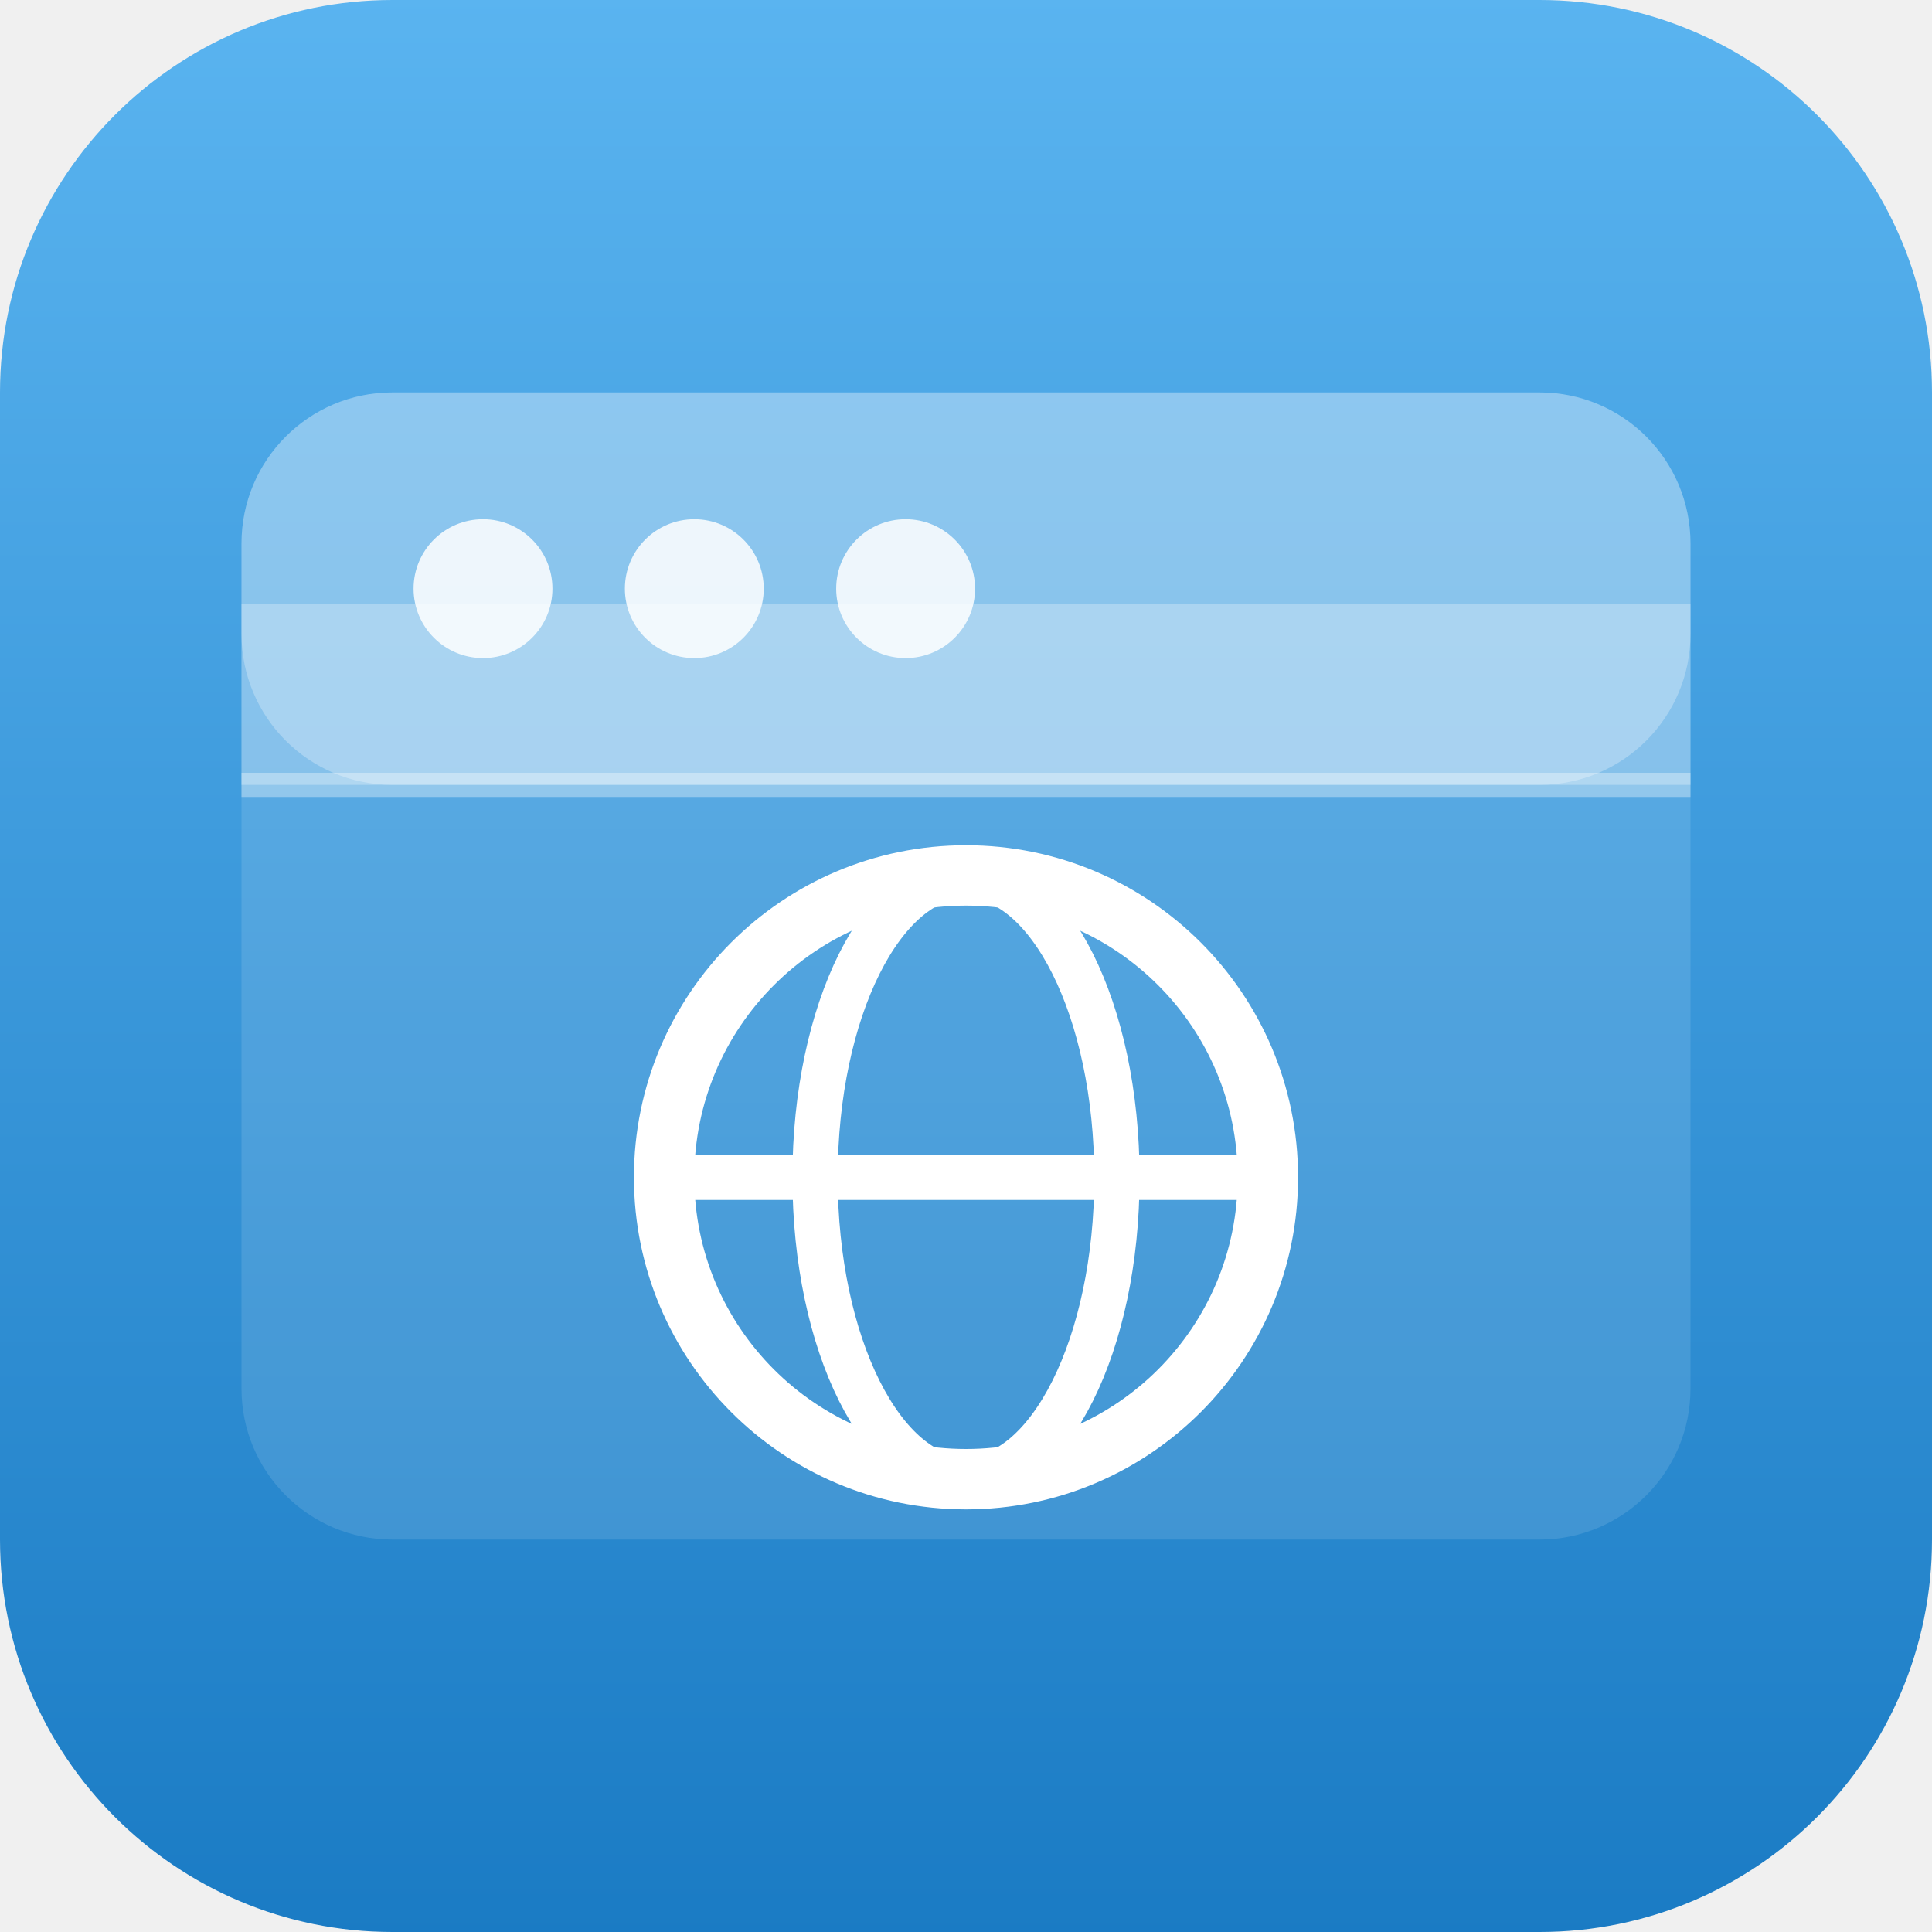
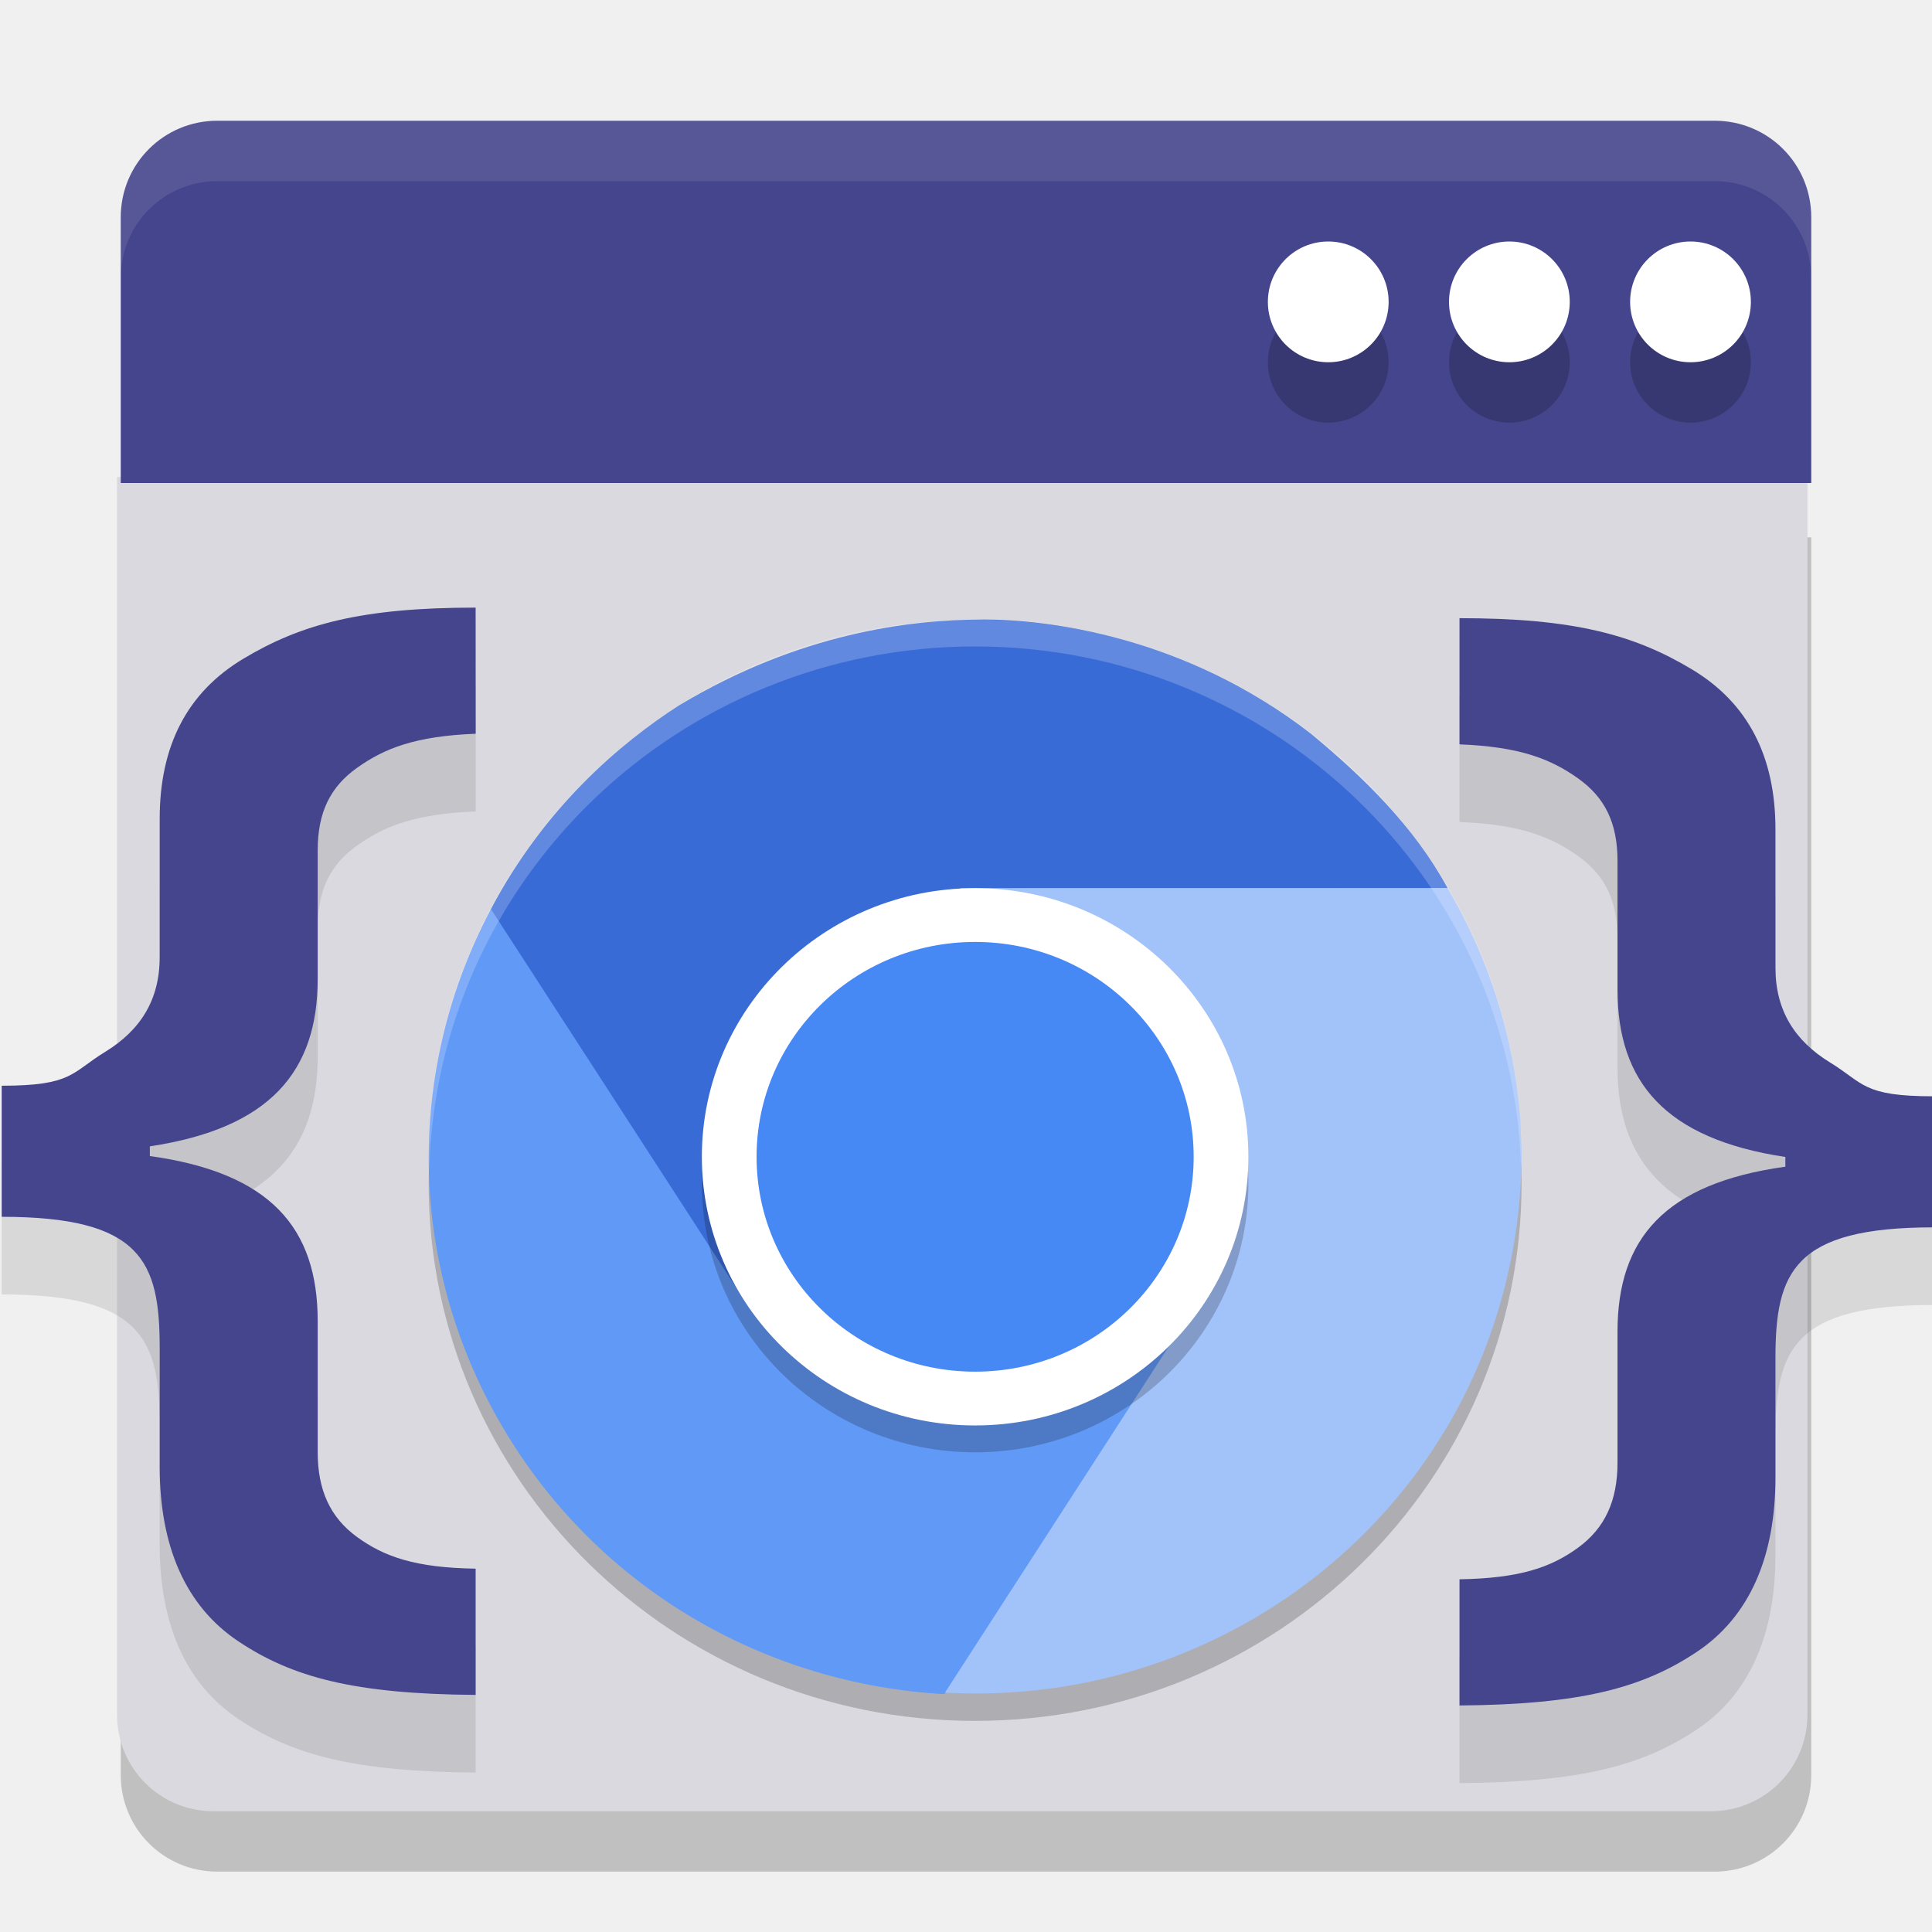
- <svg xmlns="http://www.w3.org/2000/svg" viewBox="0 0 64 64">
-   <defs>
-     <linearGradient id="g" x1="0" y1="0" x2="0" y2="1">
-       <stop offset="0%" stop-color="#5ab4f0" />
-       <stop offset="100%" stop-color="#1a7bc4" />
-     </linearGradient>
-   </defs>
-   <rect width="64" height="64" rx="13" fill="url(#g)" />
-   <rect x="8" y="13" width="48" height="38" rx="5" fill="white" opacity="0.12" />
-   <rect x="8" y="13" width="48" height="13" rx="5" fill="white" opacity="0.28" />
-   <rect x="8" y="20" width="48" height="6" fill="white" opacity="0.28" />
-   <line x1="8" y1="26" x2="56" y2="26" stroke="white" stroke-width="0.8" opacity="0.35" />
-   <circle cx="16" cy="19.5" r="2.3" fill="white" opacity="0.85" />
-   <circle cx="23" cy="19.5" r="2.3" fill="white" opacity="0.85" />
-   <circle cx="30" cy="19.5" r="2.3" fill="white" opacity="0.85" />
-   <circle cx="32" cy="39" r="10" fill="none" stroke="white" stroke-width="2" />
-   <line x1="22" y1="39" x2="42" y2="39" stroke="white" stroke-width="1.5" />
-   <ellipse cx="32" cy="39" rx="5" ry="10" fill="none" stroke="white" stroke-width="1.5" />
+ <svg xmlns="http://www.w3.org/2000/svg" width="32" height="32" version="1" id="svg22">
+   <defs id="defs26" />
+   <path style="opacity:0.2" d="M 2,8.9 V 29.4 C 2,30.287 2.713,31 3.6,31 H 16 28.4 C 29.287,31 30,30.287 30,29.4 V 8.9 H 16 Z" id="path2" />
+   <g id="g1662">
+     <path style="fill:#dad9df;fill-opacity:1" d="M 1.938,7.9 V 28.4 C 1.938,29.287 2.651,30 3.537,30 h 12.4 12.4 c 0.886,0 1.6,-0.713 1.6,-1.6 V 7.9 h -14 z" id="path4" />
+   </g>
+   <path style="fill:#45458d;fill-opacity:1" d="M 3.6,2 C 2.713,2 2,2.713 2,3.6 V 8 h 13 2 13 V 3.6 C 30,2.713 29.287,2 28.4,2 H 17 15 Z" id="path6" />
+   <path style="opacity:0.2" d="m 22,5 a 1,1 0 0 0 -1,1 1,1 0 0 0 1,1 1,1 0 0 0 1,-1 1,1 0 0 0 -1,-1 z m 3,0 a 1,1 0 0 0 -1,1 1,1 0 0 0 1,1 1,1 0 0 0 1,-1 1,1 0 0 0 -1,-1 z m 3,0 a 1,1 0 0 0 -1,1 1,1 0 0 0 1,1 1,1 0 0 0 1,-1 1,1 0 0 0 -1,-1 z" id="path8" />
+   <circle style="fill:#ffffff" cx="28" cy="5" r="1" id="circle10" />
+   <circle style="fill:#ffffff" cx="25" cy="5" r="1" id="circle12" />
+   <circle style="fill:#ffffff" cx="22" cy="5" r="1" id="circle14" />
+   <path style="opacity:0.1;fill:#ffffff" d="M 3.6,2 C 2.713,2 2,2.713 2,3.6 v 1 C 2,3.713 2.713,3 3.6,3 H 15 17 28.4 C 29.287,3 30,3.713 30,4.6 v -1 C 30,2.713 29.287,2 28.4,2 H 17 15 Z" id="path16" />
+   <g id="g511" transform="matrix(1.285459,0,0,1.263761,-4.094878,-3.448403)">
+     <circle style="opacity:0.2;stroke-width:0.704" cx="15.75" cy="18.242" r="7.041" id="circle241" />
+     <path style="fill:#6199f6;stroke-width:0.704" d="m 9.658,21.426 c 1.233,2.138 3.406,3.375 5.688,3.506 2.433,-1.343 3.723,-3.05 3.094,-5.369 -0.267,0.435 -0.637,0.813 -1.111,1.086 -0.754,0.436 -1.452,-0.023 -2.229,-0.226 -0.788,-0.206 -1.653,-0.168 -2.093,-0.933 L 9.865,14.043 c -1.414,2.15 -1.585,4.993 -0.207,7.383 z" id="path243" />
+     <path style="fill:#396bd7;stroke-width:0.704" d="m 15.84,10.849 c -0.92,0 -2.35,0.175 -3.9,1.122 -7.04e-4,0 -0.002,7.04e-4 -0.003,0.001 l -0.001,0.001 c -0.756,0.494 -1.736,1.338 -2.424,2.671 l 3.218,5.053 c -0.262,-0.437 -0.127,-1.13 -0.15,-1.677 -0.039,-0.936 0.783,-1.369 1.401,-1.975 0.539,-0.528 1.805,-1.252 1.577,-1.676 h 6.28 c -0.433,-0.806 -1.07,-1.441 -1.76,-2.023 -1.632,-1.286 -3.395,-1.498 -4.238,-1.498 z" id="path245" />
+     <path style="fill:#a2c2fa;stroke-width:0.704" d="m 21.837,14.368 -5.992,0.003 c 0.51,0.013 1.022,0.5 1.496,0.775 0.811,0.468 0.735,1.395 0.915,2.241 0.156,0.738 1.058,1.242 0.65,1.949 l -3.545,5.577 c 0.041,0.002 0.081,0.004 0.121,0.005 2.601,0.106 5.07,-1.245 6.384,-3.548 0.603,-1.061 0.925,-2.295 0.925,-3.518 v -0.003 c 0,-0.158 -0.013,-0.315 -0.019,-0.473 -0.081,-1.06 -0.401,-2.088 -0.935,-3.007 z" id="path247" />
+     <path style="opacity:0.2;fill:#ffffff;stroke-width:0.704" d="m 15.75,10.849 a 7.041,7.041 0 0 0 -7.041,7.041 7.041,7.041 0 0 0 0.007,0.206 7.041,7.041 0 0 1 7.034,-6.895 7.041,7.041 0 0 1 7.034,6.835 7.041,7.041 0 0 0 0.007,-0.146 7.041,7.041 0 0 0 -7.041,-7.041 z" id="path249" />
+     <circle style="opacity:0.2;stroke-width:0.704" cx="15.75" cy="18.242" r="3.521" id="circle251" />
+     <circle style="fill:#ffffff;stroke-width:0.704" cx="15.75" cy="17.89" r="3.521" id="circle253" />
+     <circle style="fill:#4688f4;stroke-width:0.704" cx="15.75" cy="17.89" r="2.816" id="circle255" />
+   </g>
+   <path style="opacity:0.1;stroke-width:1.297" d="m 24.174,11.525 v 2.09 c 0.993,0.038 1.509,0.24 1.963,0.563 0.444,0.315 0.654,0.736 0.654,1.367 v 2.13 c 0,1.529 0.785,2.474 2.78,2.774 v 0.161 c -1.996,0.277 -2.78,1.189 -2.78,2.733 v 2.171 c 0,0.63 -0.21,1.084 -0.654,1.407 -0.444,0.323 -0.96,0.507 -1.963,0.523 v 2.09 c 2.013,-0.015 3.036,-0.293 3.925,-0.884 0.88,-0.584 1.308,-1.58 1.308,-2.894 v -1.97 c 0,-1.429 0.299,-2.171 2.617,-2.171 v -2.171 c -1.176,7e-6 -1.151,-0.217 -1.717,-0.563 -0.575,-0.354 -0.9,-0.853 -0.9,-1.568 v -2.291 c 0,-1.199 -0.449,-2.092 -1.39,-2.653 -0.95,-0.569 -1.952,-0.844 -3.843,-0.844 z" id="path715" />
+   <path style="opacity:0.1;stroke-width:1.297" d="m 7.878,11.35 c -1.891,1.8e-5 -2.893,0.275 -3.843,0.844 -0.941,0.561 -1.39,1.454 -1.39,2.653 v 2.291 c 0,0.715 -0.324,1.214 -0.9,1.568 -0.566,0.346 -0.541,0.563 -1.717,0.563 v 2.171 c 2.318,5e-6 2.617,0.741 2.617,2.171 v 1.97 c 0,1.314 0.428,2.31 1.308,2.894 0.889,0.592 1.912,0.869 3.925,0.884 v -2.09 C 6.876,27.253 6.36,27.068 5.916,26.746 5.471,26.423 5.262,25.969 5.262,25.339 v -2.171 c 0,-1.545 -0.785,-2.457 -2.78,-2.733 v -0.161 c 1.996,-0.3 2.78,-1.244 2.78,-2.774 v -2.13 c 0,-0.63 0.21,-1.052 0.654,-1.367 0.453,-0.323 0.969,-0.524 1.963,-0.563 z" id="path515" />
+   <path style="fill:#45458d;fill-opacity:1;stroke-width:1.297" d="m 24.174,10.239 v 2.09 c 0.993,0.038 1.509,0.24 1.963,0.563 0.444,0.315 0.654,0.736 0.654,1.367 v 2.13 c 0,1.529 0.785,2.474 2.78,2.774 v 0.161 c -1.996,0.277 -2.78,1.189 -2.78,2.733 v 2.171 c 0,0.63 -0.21,1.084 -0.654,1.407 -0.444,0.323 -0.96,0.507 -1.963,0.523 v 2.09 c 2.013,-0.015 3.036,-0.293 3.925,-0.884 0.88,-0.584 1.308,-1.58 1.308,-2.894 v -1.97 c 0,-1.429 0.299,-2.171 2.617,-2.171 v -2.171 c -1.176,8e-6 -1.151,-0.217 -1.717,-0.563 -0.575,-0.354 -0.9,-0.853 -0.9,-1.568 v -2.291 c 0,-1.199 -0.449,-2.092 -1.39,-2.653 -0.95,-0.569 -1.952,-0.844 -3.843,-0.844 z" id="path711" />
+   <path style="fill:#45458d;fill-opacity:1;stroke-width:1.297" d="m 7.878,10.064 c -1.891,1.7e-5 -2.893,0.275 -3.843,0.844 -0.941,0.561 -1.39,1.454 -1.39,2.653 v 2.291 c 0,0.715 -0.324,1.214 -0.9,1.568 -0.566,0.346 -0.541,0.563 -1.717,0.563 v 2.171 c 2.318,4e-6 2.617,0.741 2.617,2.171 v 1.97 c 0,1.314 0.428,2.31 1.308,2.894 0.889,0.592 1.912,0.869 3.925,0.884 V 25.982 C 6.876,25.967 6.36,25.782 5.916,25.459 5.471,25.137 5.262,24.683 5.262,24.052 v -2.171 c 0,-1.545 -0.785,-2.457 -2.78,-2.733 v -0.161 c 1.996,-0.3 2.78,-1.244 2.78,-2.774 v -2.13 c 0,-0.63 0.21,-1.052 0.654,-1.367 0.453,-0.323 0.969,-0.524 1.963,-0.563 z" id="path521" />
</svg>
